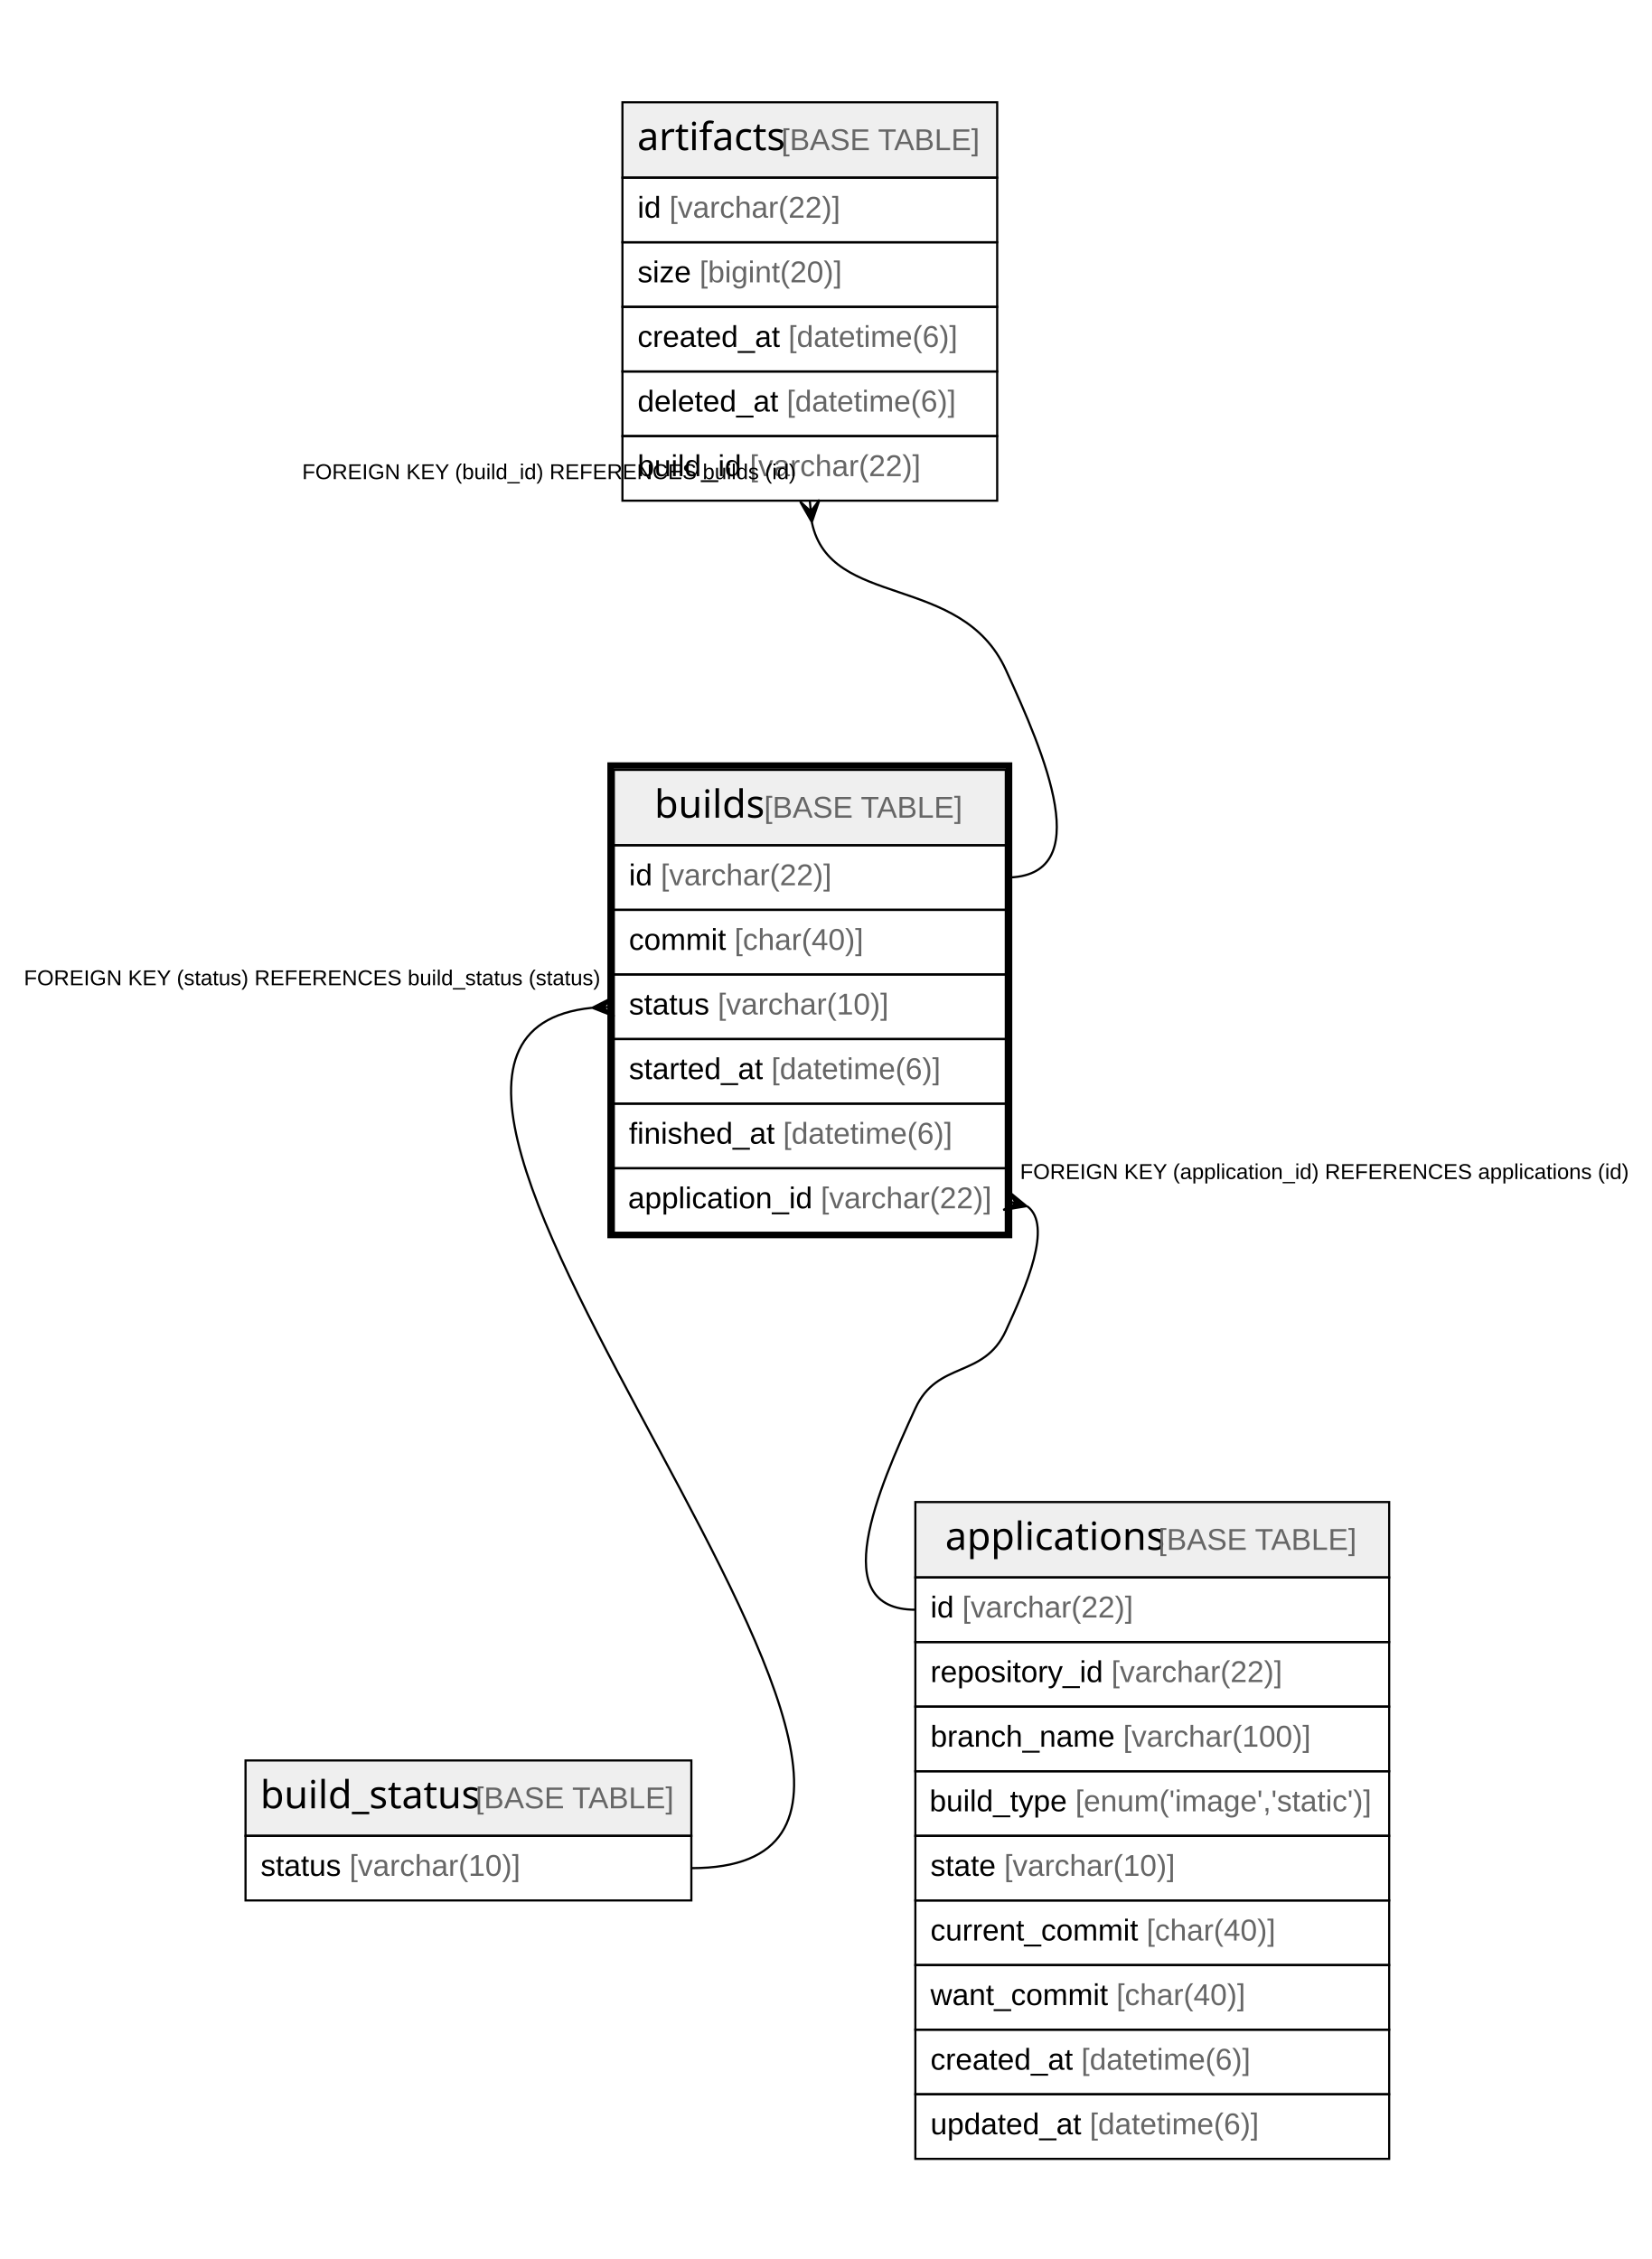
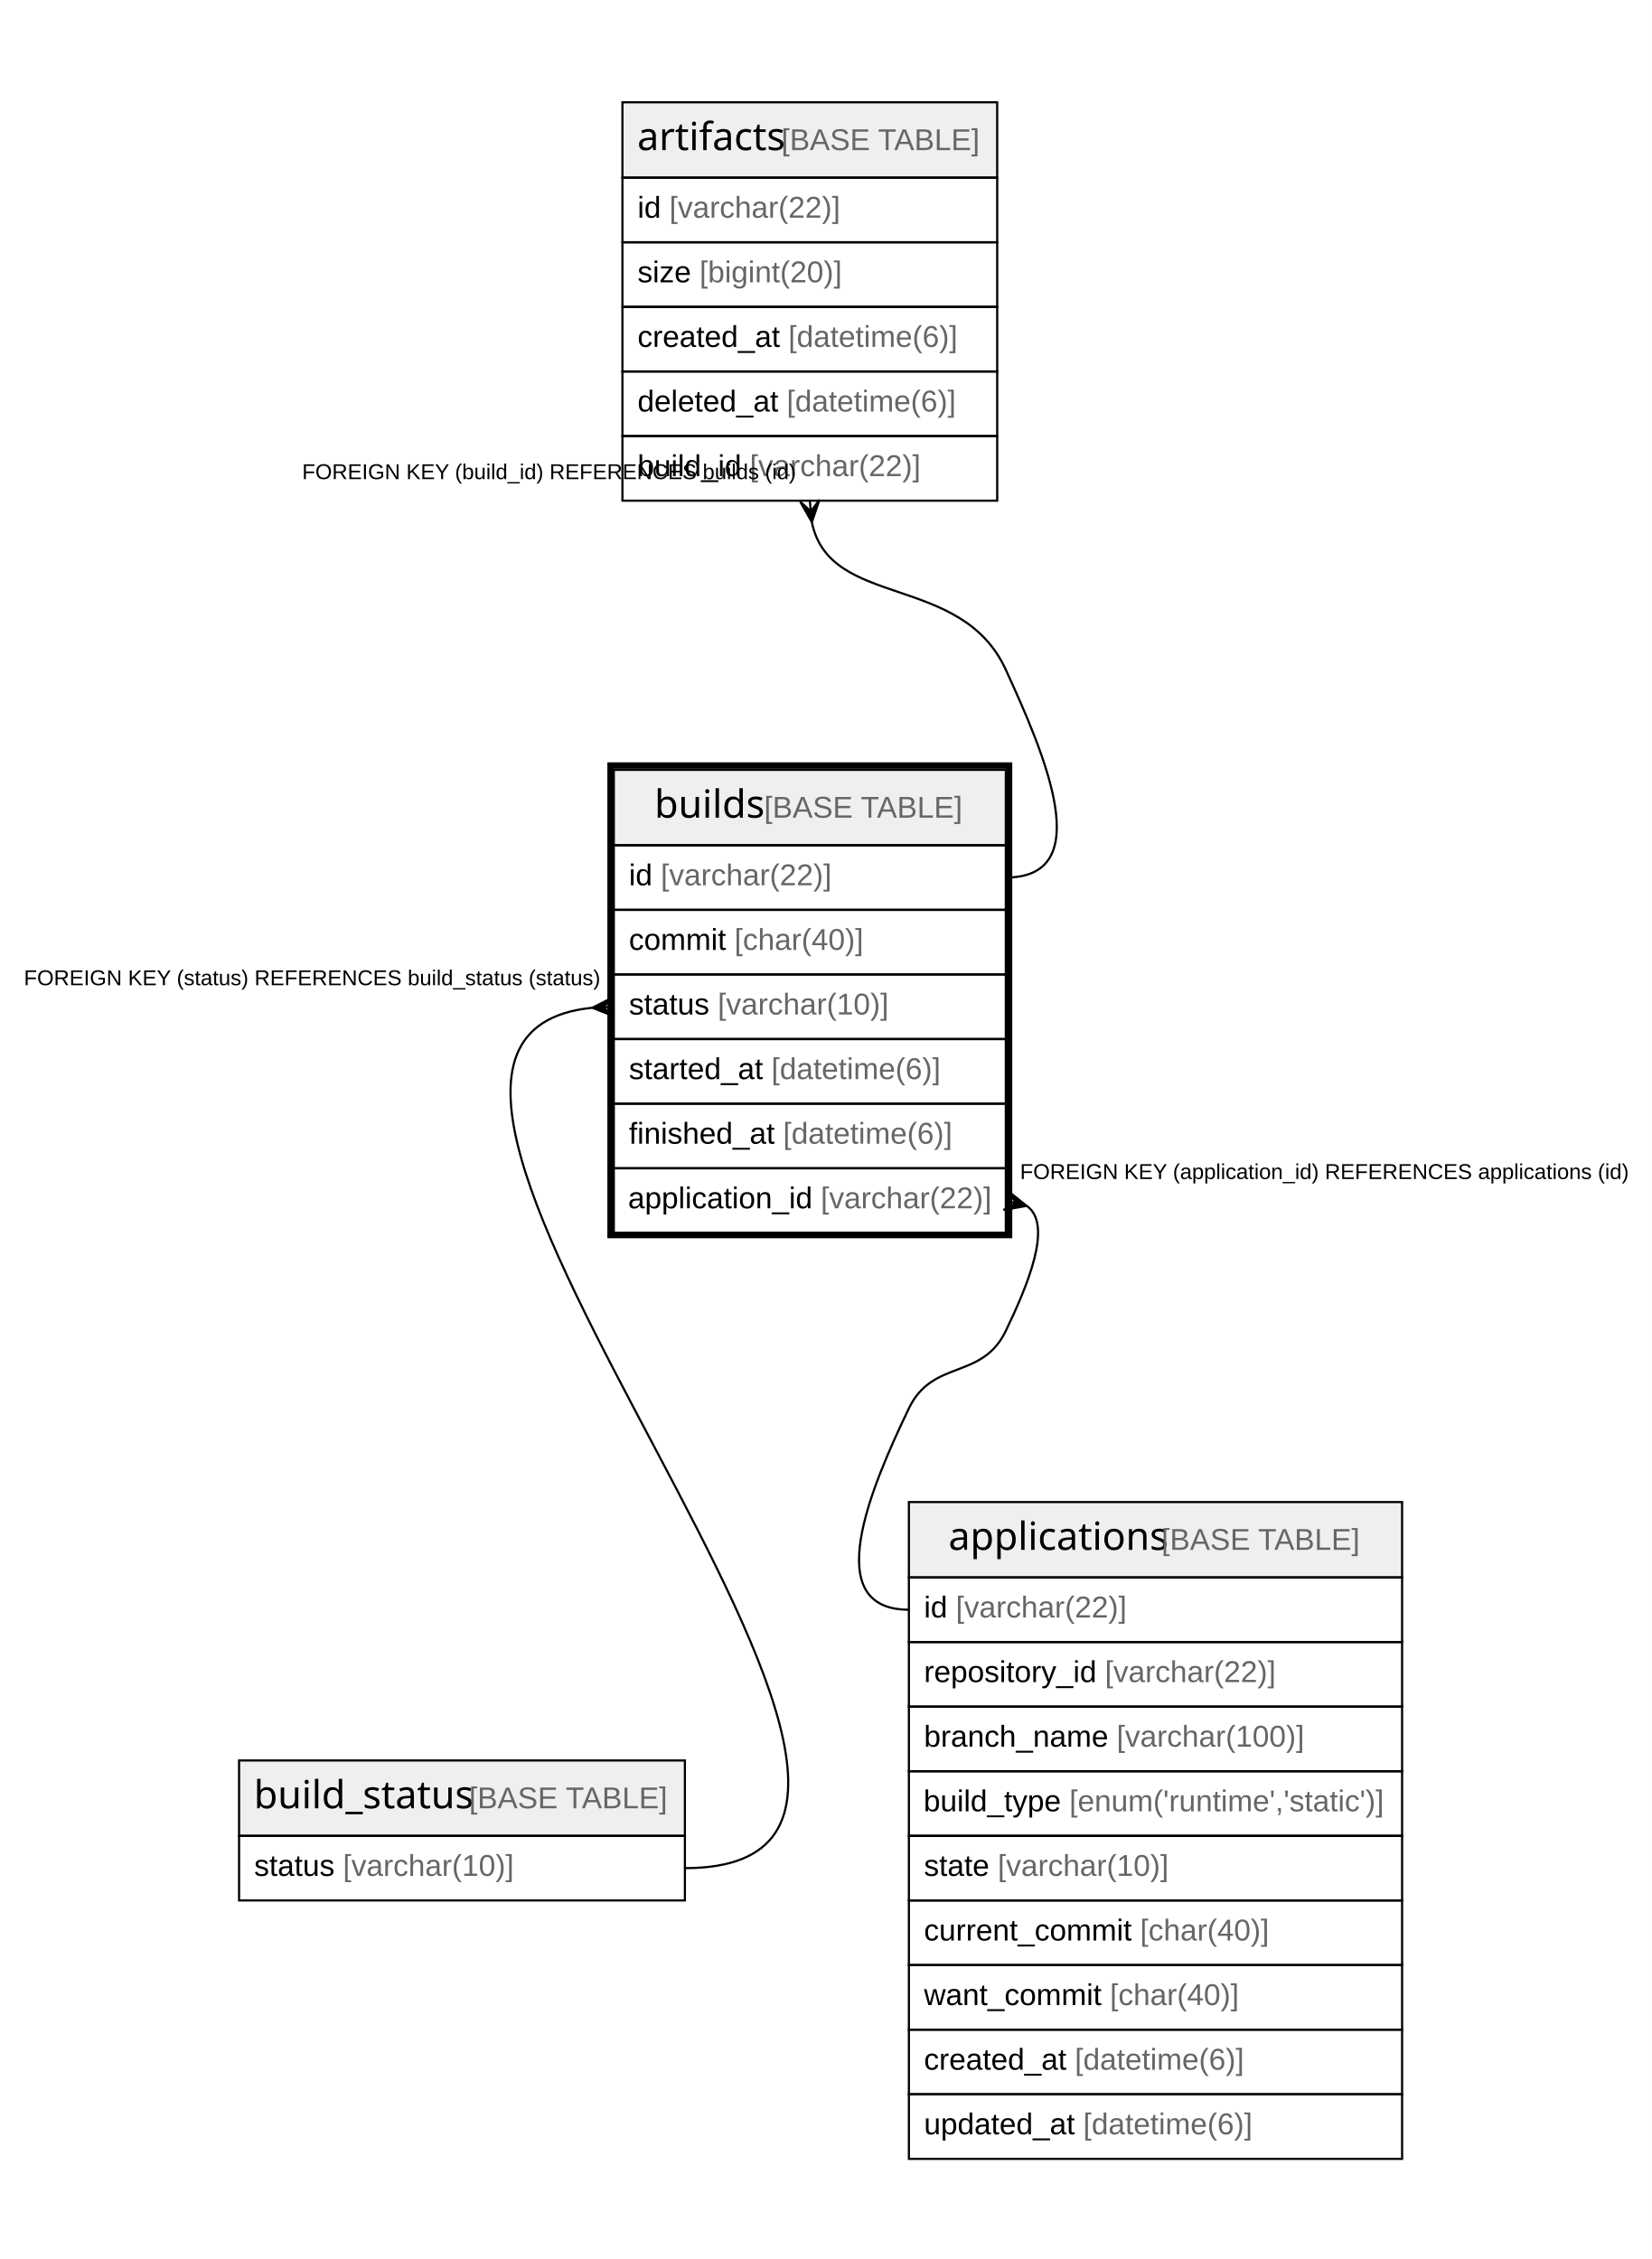
<svg xmlns="http://www.w3.org/2000/svg" width="767pt" height="1049pt" viewBox="0.00 0.00 767.00 1049.00">
  <g id="graph0" class="graph" transform="scale(1 1) rotate(0) translate(4 1045)">
    <polygon fill="#ffffff" stroke="transparent" points="-4,4 -4,-1045 763,-1045 763,4 -4,4" />
    <g id="node1" class="node">
      <polygon fill="#efefef" stroke="transparent" points="281,-652.5 281,-687.5 463,-687.5 463,-652.5 281,-652.5" />
      <polygon fill="none" stroke="#000000" points="281,-652.5 281,-687.5 463,-687.5 463,-652.5 281,-652.5" />
      <text text-anchor="start" x="299.87" y="-665.3" font-family="Arial Bold" font-size="18.00" fill="#000000">builds</text>
      <text text-anchor="start" x="346.877" y="-665.3" font-family="Arial" font-size="14.00" fill="#000000"> </text>
      <text text-anchor="start" x="350.767" y="-665.3" font-family="Arial" font-size="14.00" fill="#666666">[BASE TABLE]</text>
      <polygon fill="none" stroke="#000000" points="281,-622.5 281,-652.5 463,-652.5 463,-622.5 281,-622.5" />
      <text text-anchor="start" x="288" y="-633.9" font-family="Arial" font-size="14.00" fill="#000000">id </text>
      <text text-anchor="start" x="302.78" y="-633.9" font-family="Arial" font-size="14.00" fill="#666666">[varchar(22)]</text>
      <polygon fill="none" stroke="#000000" points="281,-592.5 281,-622.5 463,-622.5 463,-592.5 281,-592.5" />
      <text text-anchor="start" x="288" y="-603.9" font-family="Arial" font-size="14.00" fill="#000000">commit </text>
      <text text-anchor="start" x="336.992" y="-603.9" font-family="Arial" font-size="14.00" fill="#666666">[char(40)]</text>
      <polygon fill="none" stroke="#000000" points="281,-562.5 281,-592.5 463,-592.5 463,-562.5 281,-562.5" />
      <text text-anchor="start" x="288" y="-573.9" font-family="Arial" font-size="14.00" fill="#000000">status </text>
      <text text-anchor="start" x="329.237" y="-573.9" font-family="Arial" font-size="14.00" fill="#666666">[varchar(10)]</text>
      <polygon fill="none" stroke="#000000" points="281,-532.5 281,-562.5 463,-562.5 463,-532.5 281,-532.5" />
      <text text-anchor="start" x="288" y="-543.9" font-family="Arial" font-size="14.00" fill="#000000">started_at </text>
      <text text-anchor="start" x="354.136" y="-543.9" font-family="Arial" font-size="14.00" fill="#666666">[datetime(6)]</text>
      <polygon fill="none" stroke="#000000" points="281,-502.5 281,-532.5 463,-532.5 463,-502.5 281,-502.5" />
      <text text-anchor="start" x="288" y="-513.9" font-family="Arial" font-size="14.00" fill="#000000">finished_at </text>
      <text text-anchor="start" x="359.581" y="-513.9" font-family="Arial" font-size="14.00" fill="#666666">[datetime(6)]</text>
      <polygon fill="none" stroke="#000000" points="281,-472.5 281,-502.5 463,-502.5 463,-472.5 281,-472.5" />
      <text text-anchor="start" x="287.598" y="-483.9" font-family="Arial" font-size="14.00" fill="#000000">application_id </text>
      <text text-anchor="start" x="377.066" y="-483.9" font-family="Arial" font-size="14.00" fill="#666666">[varchar(22)]</text>
      <polygon fill="none" stroke="#000000" stroke-width="3" points="279.5,-471.5 279.5,-689.5 464.5,-689.5 464.5,-471.5 279.5,-471.5" />
    </g>
    <g id="node3" class="node">
-       <polygon fill="#efefef" stroke="transparent" points="110,-192.5 110,-227.5 317,-227.5 317,-192.5 110,-192.5" />
-       <polygon fill="none" stroke="#000000" points="110,-192.5 110,-227.5 317,-227.5 317,-192.5 110,-192.5" />
-       <text text-anchor="start" x="116.858" y="-205.3" font-family="Arial Bold" font-size="18.00" fill="#000000">build_status</text>
-       <text text-anchor="start" x="212.888" y="-205.3" font-family="Arial" font-size="14.00" fill="#000000"> </text>
-       <text text-anchor="start" x="216.779" y="-205.3" font-family="Arial" font-size="14.00" fill="#666666">[BASE TABLE]</text>
-       <polygon fill="none" stroke="#000000" points="110,-162.5 110,-192.5 317,-192.5 317,-162.5 110,-162.5" />
-       <text text-anchor="start" x="117" y="-173.9" font-family="Arial" font-size="14.00" fill="#000000">status </text>
-       <text text-anchor="start" x="158.237" y="-173.9" font-family="Arial" font-size="14.00" fill="#666666">[varchar(10)]</text>
+       <polygon fill="#efefef" stroke="transparent" points="107,-192.5 107,-227.5 314,-227.5 314,-192.5 107,-192.5" />
+       <polygon fill="none" stroke="#000000" points="107,-192.5 107,-227.5 314,-227.5 314,-192.5 107,-192.5" />
+       <text text-anchor="start" x="113.858" y="-205.3" font-family="Arial Bold" font-size="18.00" fill="#000000">build_status</text>
+       <text text-anchor="start" x="209.888" y="-205.3" font-family="Arial" font-size="14.00" fill="#000000"> </text>
+       <text text-anchor="start" x="213.779" y="-205.3" font-family="Arial" font-size="14.00" fill="#666666">[BASE TABLE]</text>
+       <polygon fill="none" stroke="#000000" points="107,-162.5 107,-192.5 314,-192.5 314,-162.5 107,-162.5" />
+       <text text-anchor="start" x="114" y="-173.9" font-family="Arial" font-size="14.00" fill="#000000">status </text>
+       <text text-anchor="start" x="155.237" y="-173.9" font-family="Arial" font-size="14.00" fill="#666666">[varchar(10)]</text>
    </g>
    <g id="edge2" class="edge">
-       <path fill="none" stroke="#000000" d="M270.729,-577.002C118.382,-561.262 491.836,-177.5 317,-177.5" />
+       <path fill="none" stroke="#000000" d="M270.732,-577.002C118.366,-561.262 488.724,-177.5 314,-177.5" />
      <polygon fill="#000000" stroke="#000000" points="271.012,-577.016 280.782,-581.995 276.006,-577.258 281,-577.5 281,-577.5 281,-577.5 276.006,-577.258 281.218,-573.005 271.012,-577.016 271.012,-577.016" />
      <text text-anchor="start" x="7.098" y="-587.5" font-family="Arial" font-size="10.00" fill="#000000">FOREIGN KEY (status) REFERENCES build_status (status)</text>
    </g>
    <g id="node4" class="node">
-       <polygon fill="#efefef" stroke="transparent" points="421,-312.5 421,-347.5 641,-347.5 641,-312.5 421,-312.5" />
-       <polygon fill="none" stroke="#000000" points="421,-312.5 421,-347.5 641,-347.5 641,-312.5 421,-312.5" />
-       <text text-anchor="start" x="434.862" y="-325.3" font-family="Arial Bold" font-size="18.00" fill="#000000">applications</text>
-       <text text-anchor="start" x="529.884" y="-325.3" font-family="Arial" font-size="14.00" fill="#000000"> </text>
-       <text text-anchor="start" x="533.775" y="-325.3" font-family="Arial" font-size="14.00" fill="#666666">[BASE TABLE]</text>
-       <polygon fill="none" stroke="#000000" points="421,-282.5 421,-312.5 641,-312.5 641,-282.5 421,-282.5" />
-       <text text-anchor="start" x="428" y="-293.9" font-family="Arial" font-size="14.00" fill="#000000">id </text>
-       <text text-anchor="start" x="442.78" y="-293.9" font-family="Arial" font-size="14.00" fill="#666666">[varchar(22)]</text>
-       <polygon fill="none" stroke="#000000" points="421,-252.5 421,-282.5 641,-282.5 641,-252.5 421,-252.5" />
-       <text text-anchor="start" x="428" y="-263.9" font-family="Arial" font-size="14.00" fill="#000000">repository_id </text>
-       <text text-anchor="start" x="512.011" y="-263.9" font-family="Arial" font-size="14.00" fill="#666666">[varchar(22)]</text>
-       <polygon fill="none" stroke="#000000" points="421,-222.5 421,-252.5 641,-252.5 641,-222.5 421,-222.5" />
-       <text text-anchor="start" x="428" y="-233.9" font-family="Arial" font-size="14.00" fill="#000000">branch_name </text>
-       <text text-anchor="start" x="517.473" y="-233.9" font-family="Arial" font-size="14.00" fill="#666666">[varchar(100)]</text>
-       <polygon fill="none" stroke="#000000" points="421,-192.5 421,-222.5 641,-222.5 641,-192.5 421,-192.5" />
-       <text text-anchor="start" x="427.576" y="-203.9" font-family="Arial" font-size="14.00" fill="#000000">build_type </text>
-       <text text-anchor="start" x="495.266" y="-203.9" font-family="Arial" font-size="14.00" fill="#666666">[enum('image','static')]</text>
-       <polygon fill="none" stroke="#000000" points="421,-162.5 421,-192.5 641,-192.5 641,-162.5 421,-162.5" />
-       <text text-anchor="start" x="428" y="-173.9" font-family="Arial" font-size="14.00" fill="#000000">state </text>
-       <text text-anchor="start" x="462.237" y="-173.9" font-family="Arial" font-size="14.00" fill="#666666">[varchar(10)]</text>
-       <polygon fill="none" stroke="#000000" points="421,-132.5 421,-162.5 641,-162.5 641,-132.5 421,-132.5" />
-       <text text-anchor="start" x="428" y="-143.9" font-family="Arial" font-size="14.00" fill="#000000">current_commit </text>
-       <text text-anchor="start" x="528.334" y="-143.9" font-family="Arial" font-size="14.00" fill="#666666">[char(40)]</text>
-       <polygon fill="none" stroke="#000000" points="421,-102.5 421,-132.5 641,-132.5 641,-102.5 421,-102.5" />
-       <text text-anchor="start" x="428" y="-113.9" font-family="Arial" font-size="14.00" fill="#000000">want_commit </text>
-       <text text-anchor="start" x="514.337" y="-113.9" font-family="Arial" font-size="14.00" fill="#666666">[char(40)]</text>
-       <polygon fill="none" stroke="#000000" points="421,-72.5 421,-102.5 641,-102.5 641,-72.5 421,-72.5" />
-       <text text-anchor="start" x="428" y="-83.9" font-family="Arial" font-size="14.00" fill="#000000">created_at </text>
-       <text text-anchor="start" x="498.028" y="-83.9" font-family="Arial" font-size="14.00" fill="#666666">[datetime(6)]</text>
-       <polygon fill="none" stroke="#000000" points="421,-42.5 421,-72.5 641,-72.5 641,-42.5 421,-42.5" />
-       <text text-anchor="start" x="428" y="-53.9" font-family="Arial" font-size="14.00" fill="#000000">updated_at </text>
-       <text text-anchor="start" x="501.933" y="-53.9" font-family="Arial" font-size="14.00" fill="#666666">[datetime(6)]</text>
+       <polygon fill="#efefef" stroke="transparent" points="418,-312.5 418,-347.5 647,-347.5 647,-312.5 418,-312.5" />
+       <polygon fill="none" stroke="#000000" points="418,-312.5 418,-347.5 647,-347.5 647,-312.5 418,-312.5" />
+       <text text-anchor="start" x="436.362" y="-325.3" font-family="Arial Bold" font-size="18.00" fill="#000000">applications</text>
+       <text text-anchor="start" x="531.384" y="-325.3" font-family="Arial" font-size="14.00" fill="#000000"> </text>
+       <text text-anchor="start" x="535.275" y="-325.3" font-family="Arial" font-size="14.00" fill="#666666">[BASE TABLE]</text>
+       <polygon fill="none" stroke="#000000" points="418,-282.5 418,-312.5 647,-312.5 647,-282.5 418,-282.5" />
+       <text text-anchor="start" x="425" y="-293.9" font-family="Arial" font-size="14.00" fill="#000000">id </text>
+       <text text-anchor="start" x="439.78" y="-293.9" font-family="Arial" font-size="14.00" fill="#666666">[varchar(22)]</text>
+       <polygon fill="none" stroke="#000000" points="418,-252.5 418,-282.5 647,-282.5 647,-252.5 418,-252.5" />
+       <text text-anchor="start" x="425" y="-263.9" font-family="Arial" font-size="14.00" fill="#000000">repository_id </text>
+       <text text-anchor="start" x="509.011" y="-263.9" font-family="Arial" font-size="14.00" fill="#666666">[varchar(22)]</text>
+       <polygon fill="none" stroke="#000000" points="418,-222.5 418,-252.5 647,-252.5 647,-222.5 418,-222.5" />
+       <text text-anchor="start" x="425" y="-233.9" font-family="Arial" font-size="14.00" fill="#000000">branch_name </text>
+       <text text-anchor="start" x="514.473" y="-233.9" font-family="Arial" font-size="14.00" fill="#666666">[varchar(100)]</text>
+       <polygon fill="none" stroke="#000000" points="418,-192.5 418,-222.5 647,-222.5 647,-192.5 418,-192.5" />
+       <text text-anchor="start" x="424.801" y="-203.9" font-family="Arial" font-size="14.00" fill="#000000">build_type </text>
+       <text text-anchor="start" x="492.491" y="-203.9" font-family="Arial" font-size="14.00" fill="#666666">[enum('runtime','static')]</text>
+       <polygon fill="none" stroke="#000000" points="418,-162.5 418,-192.5 647,-192.5 647,-162.5 418,-162.5" />
+       <text text-anchor="start" x="425" y="-173.9" font-family="Arial" font-size="14.00" fill="#000000">state </text>
+       <text text-anchor="start" x="459.237" y="-173.9" font-family="Arial" font-size="14.00" fill="#666666">[varchar(10)]</text>
+       <polygon fill="none" stroke="#000000" points="418,-132.5 418,-162.5 647,-162.5 647,-132.5 418,-132.5" />
+       <text text-anchor="start" x="425" y="-143.9" font-family="Arial" font-size="14.00" fill="#000000">current_commit </text>
+       <text text-anchor="start" x="525.334" y="-143.9" font-family="Arial" font-size="14.00" fill="#666666">[char(40)]</text>
+       <polygon fill="none" stroke="#000000" points="418,-102.5 418,-132.5 647,-132.5 647,-102.5 418,-102.5" />
+       <text text-anchor="start" x="425" y="-113.9" font-family="Arial" font-size="14.00" fill="#000000">want_commit </text>
+       <text text-anchor="start" x="511.337" y="-113.9" font-family="Arial" font-size="14.00" fill="#666666">[char(40)]</text>
+       <polygon fill="none" stroke="#000000" points="418,-72.5 418,-102.5 647,-102.5 647,-72.5 418,-72.5" />
+       <text text-anchor="start" x="425" y="-83.9" font-family="Arial" font-size="14.00" fill="#000000">created_at </text>
+       <text text-anchor="start" x="495.028" y="-83.9" font-family="Arial" font-size="14.00" fill="#666666">[datetime(6)]</text>
+       <polygon fill="none" stroke="#000000" points="418,-42.5 418,-72.5 647,-72.5 647,-42.5 418,-42.5" />
+       <text text-anchor="start" x="425" y="-53.9" font-family="Arial" font-size="14.00" fill="#000000">updated_at </text>
+       <text text-anchor="start" x="498.933" y="-53.9" font-family="Arial" font-size="14.00" fill="#666666">[datetime(6)]</text>
    </g>
    <g id="edge3" class="edge">
-       <path fill="none" stroke="#000000" d="M473.007,-484.798C484.872,-475.978 472.392,-447.421 463,-427 452.727,-404.664 431.273,-413.336 421,-391 403.636,-353.246 379.444,-297.5 421,-297.5" />
-       <polygon fill="#000000" stroke="#000000" points="472.654,-484.893 461.827,-483.156 467.827,-486.197 463,-487.5 463,-487.5 463,-487.5 467.827,-486.197 464.173,-491.844 472.654,-484.893 472.654,-484.893" />
+       <path fill="none" stroke="#000000" d="M472.693,-485.028C485.214,-476.461 472.828,-447.448 463,-427 451.905,-403.915 429.095,-414.085 418,-391 399.999,-353.546 376.444,-297.5 418,-297.5" />
+       <polygon fill="#000000" stroke="#000000" points="472.69,-485.029 461.888,-483.14 467.845,-486.264 463,-487.5 463,-487.5 463,-487.5 467.845,-486.264 464.112,-491.86 472.69,-485.029 472.69,-485.029" />
      <text text-anchor="start" x="469.602" y="-497.5" font-family="Arial" font-size="10.00" fill="#000000">FOREIGN KEY (application_id) REFERENCES applications (id)</text>
    </g>
    <g id="node2" class="node">
      <polygon fill="#efefef" stroke="transparent" points="285,-962.5 285,-997.5 459,-997.5 459,-962.5 285,-962.5" />
      <polygon fill="none" stroke="#000000" points="285,-962.5 285,-997.5 459,-997.5 459,-962.5 285,-962.5" />
      <text text-anchor="start" x="291.87" y="-975.3" font-family="Arial Bold" font-size="18.00" fill="#000000">artifacts</text>
      <text text-anchor="start" x="354.876" y="-975.3" font-family="Arial" font-size="14.00" fill="#000000"> </text>
      <text text-anchor="start" x="358.766" y="-975.3" font-family="Arial" font-size="14.00" fill="#666666">[BASE TABLE]</text>
      <polygon fill="none" stroke="#000000" points="285,-932.5 285,-962.5 459,-962.5 459,-932.5 285,-932.5" />
      <text text-anchor="start" x="292" y="-943.9" font-family="Arial" font-size="14.00" fill="#000000">id </text>
      <text text-anchor="start" x="306.78" y="-943.9" font-family="Arial" font-size="14.00" fill="#666666">[varchar(22)]</text>
      <polygon fill="none" stroke="#000000" points="285,-902.5 285,-932.5 459,-932.5 459,-902.5 285,-902.5" />
      <text text-anchor="start" x="292" y="-913.9" font-family="Arial" font-size="14.00" fill="#000000">size </text>
      <text text-anchor="start" x="320.78" y="-913.9" font-family="Arial" font-size="14.00" fill="#666666">[bigint(20)]</text>
      <polygon fill="none" stroke="#000000" points="285,-872.5 285,-902.5 459,-902.5 459,-872.5 285,-872.5" />
      <text text-anchor="start" x="292" y="-883.9" font-family="Arial" font-size="14.00" fill="#000000">created_at </text>
      <text text-anchor="start" x="362.028" y="-883.9" font-family="Arial" font-size="14.00" fill="#666666">[datetime(6)]</text>
      <polygon fill="none" stroke="#000000" points="285,-842.5 285,-872.5 459,-872.5 459,-842.5 285,-842.5" />
      <text text-anchor="start" x="292" y="-853.9" font-family="Arial" font-size="14.00" fill="#000000">deleted_at </text>
      <text text-anchor="start" x="361.257" y="-853.9" font-family="Arial" font-size="14.00" fill="#666666">[datetime(6)]</text>
      <polygon fill="none" stroke="#000000" points="285,-812.5 285,-842.5 459,-842.5 459,-812.5 285,-812.5" />
      <text text-anchor="start" x="292" y="-823.9" font-family="Arial" font-size="14.00" fill="#000000">build_id </text>
      <text text-anchor="start" x="344.123" y="-823.9" font-family="Arial" font-size="14.00" fill="#666666">[varchar(22)]</text>
    </g>
    <g id="edge1" class="edge">
      <path fill="none" stroke="#000000" d="M372.98,-802.322C381.439,-762.032 442.322,-779.147 463,-734 480.86,-695.007 505.889,-637.5 463,-637.5" />
      <polygon fill="#000000" stroke="#000000" points="372.958,-802.546 367.521,-812.069 372.479,-807.523 372,-812.5 372,-812.5 372,-812.5 372.479,-807.523 376.479,-812.931 372.958,-802.546 372.958,-802.546" />
      <text text-anchor="start" x="136.277" y="-822.5" font-family="Arial" font-size="10.00" fill="#000000">FOREIGN KEY (build_id) REFERENCES builds (id)</text>
    </g>
  </g>
</svg>
